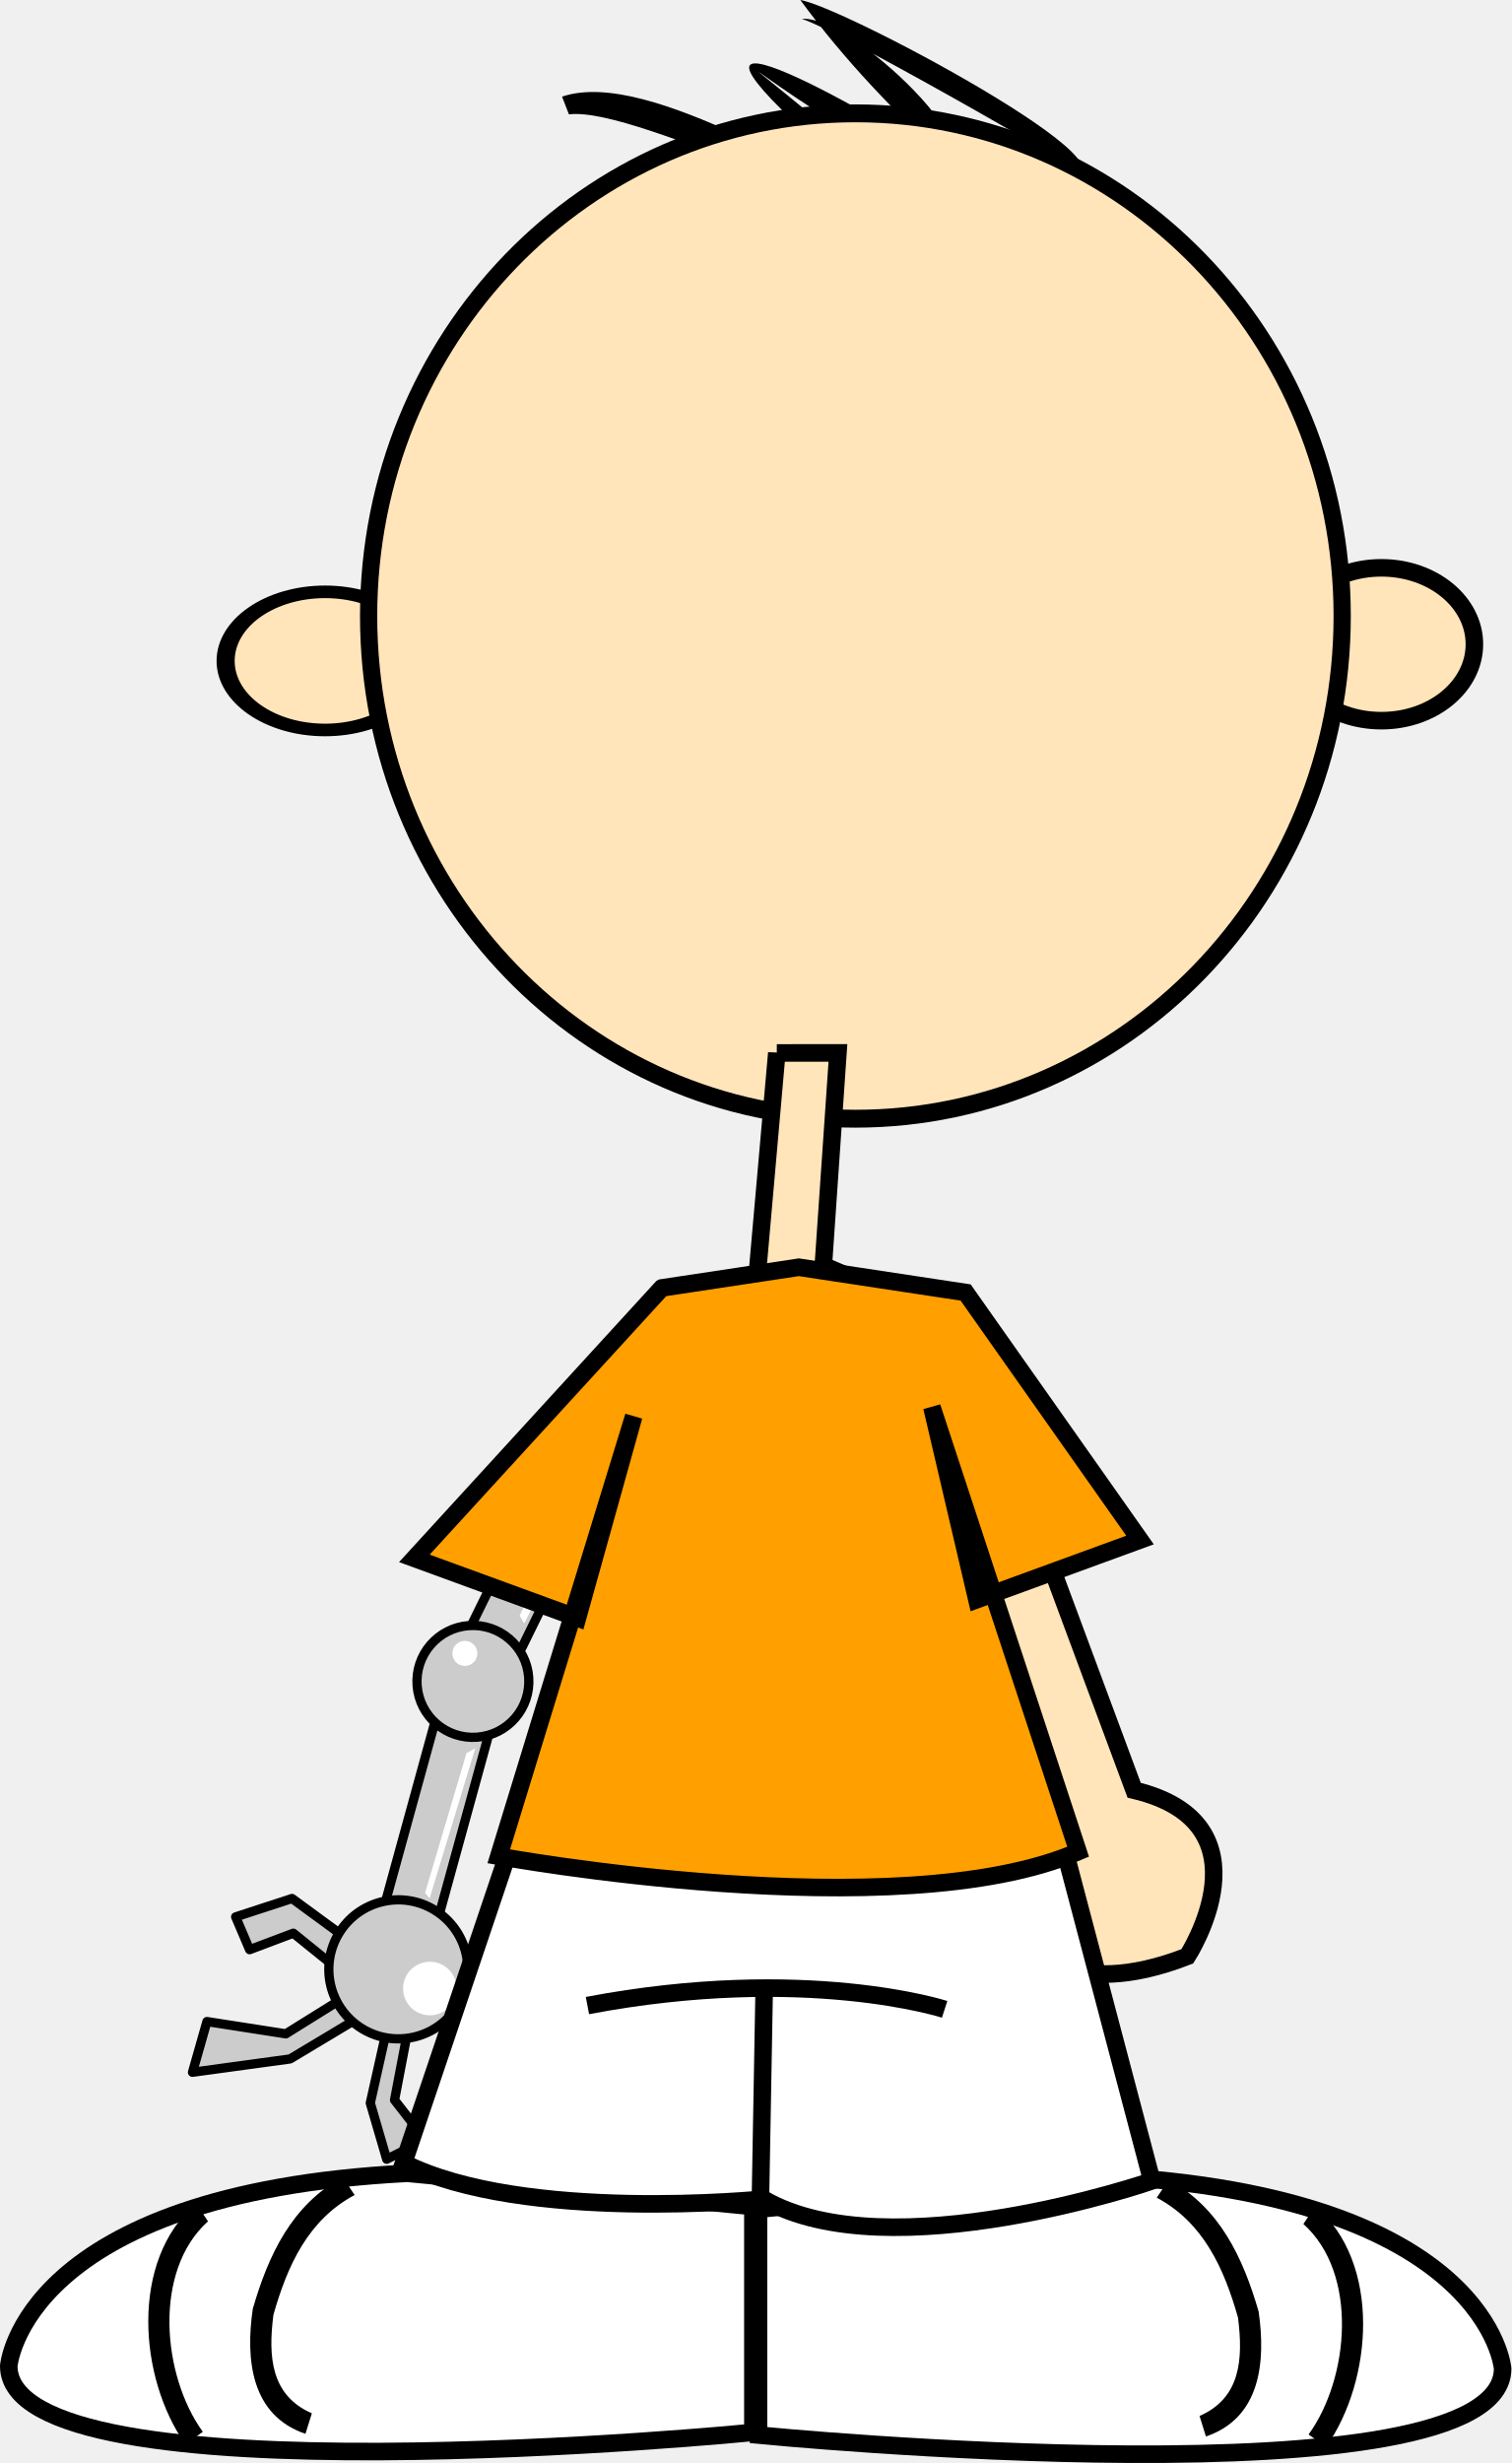
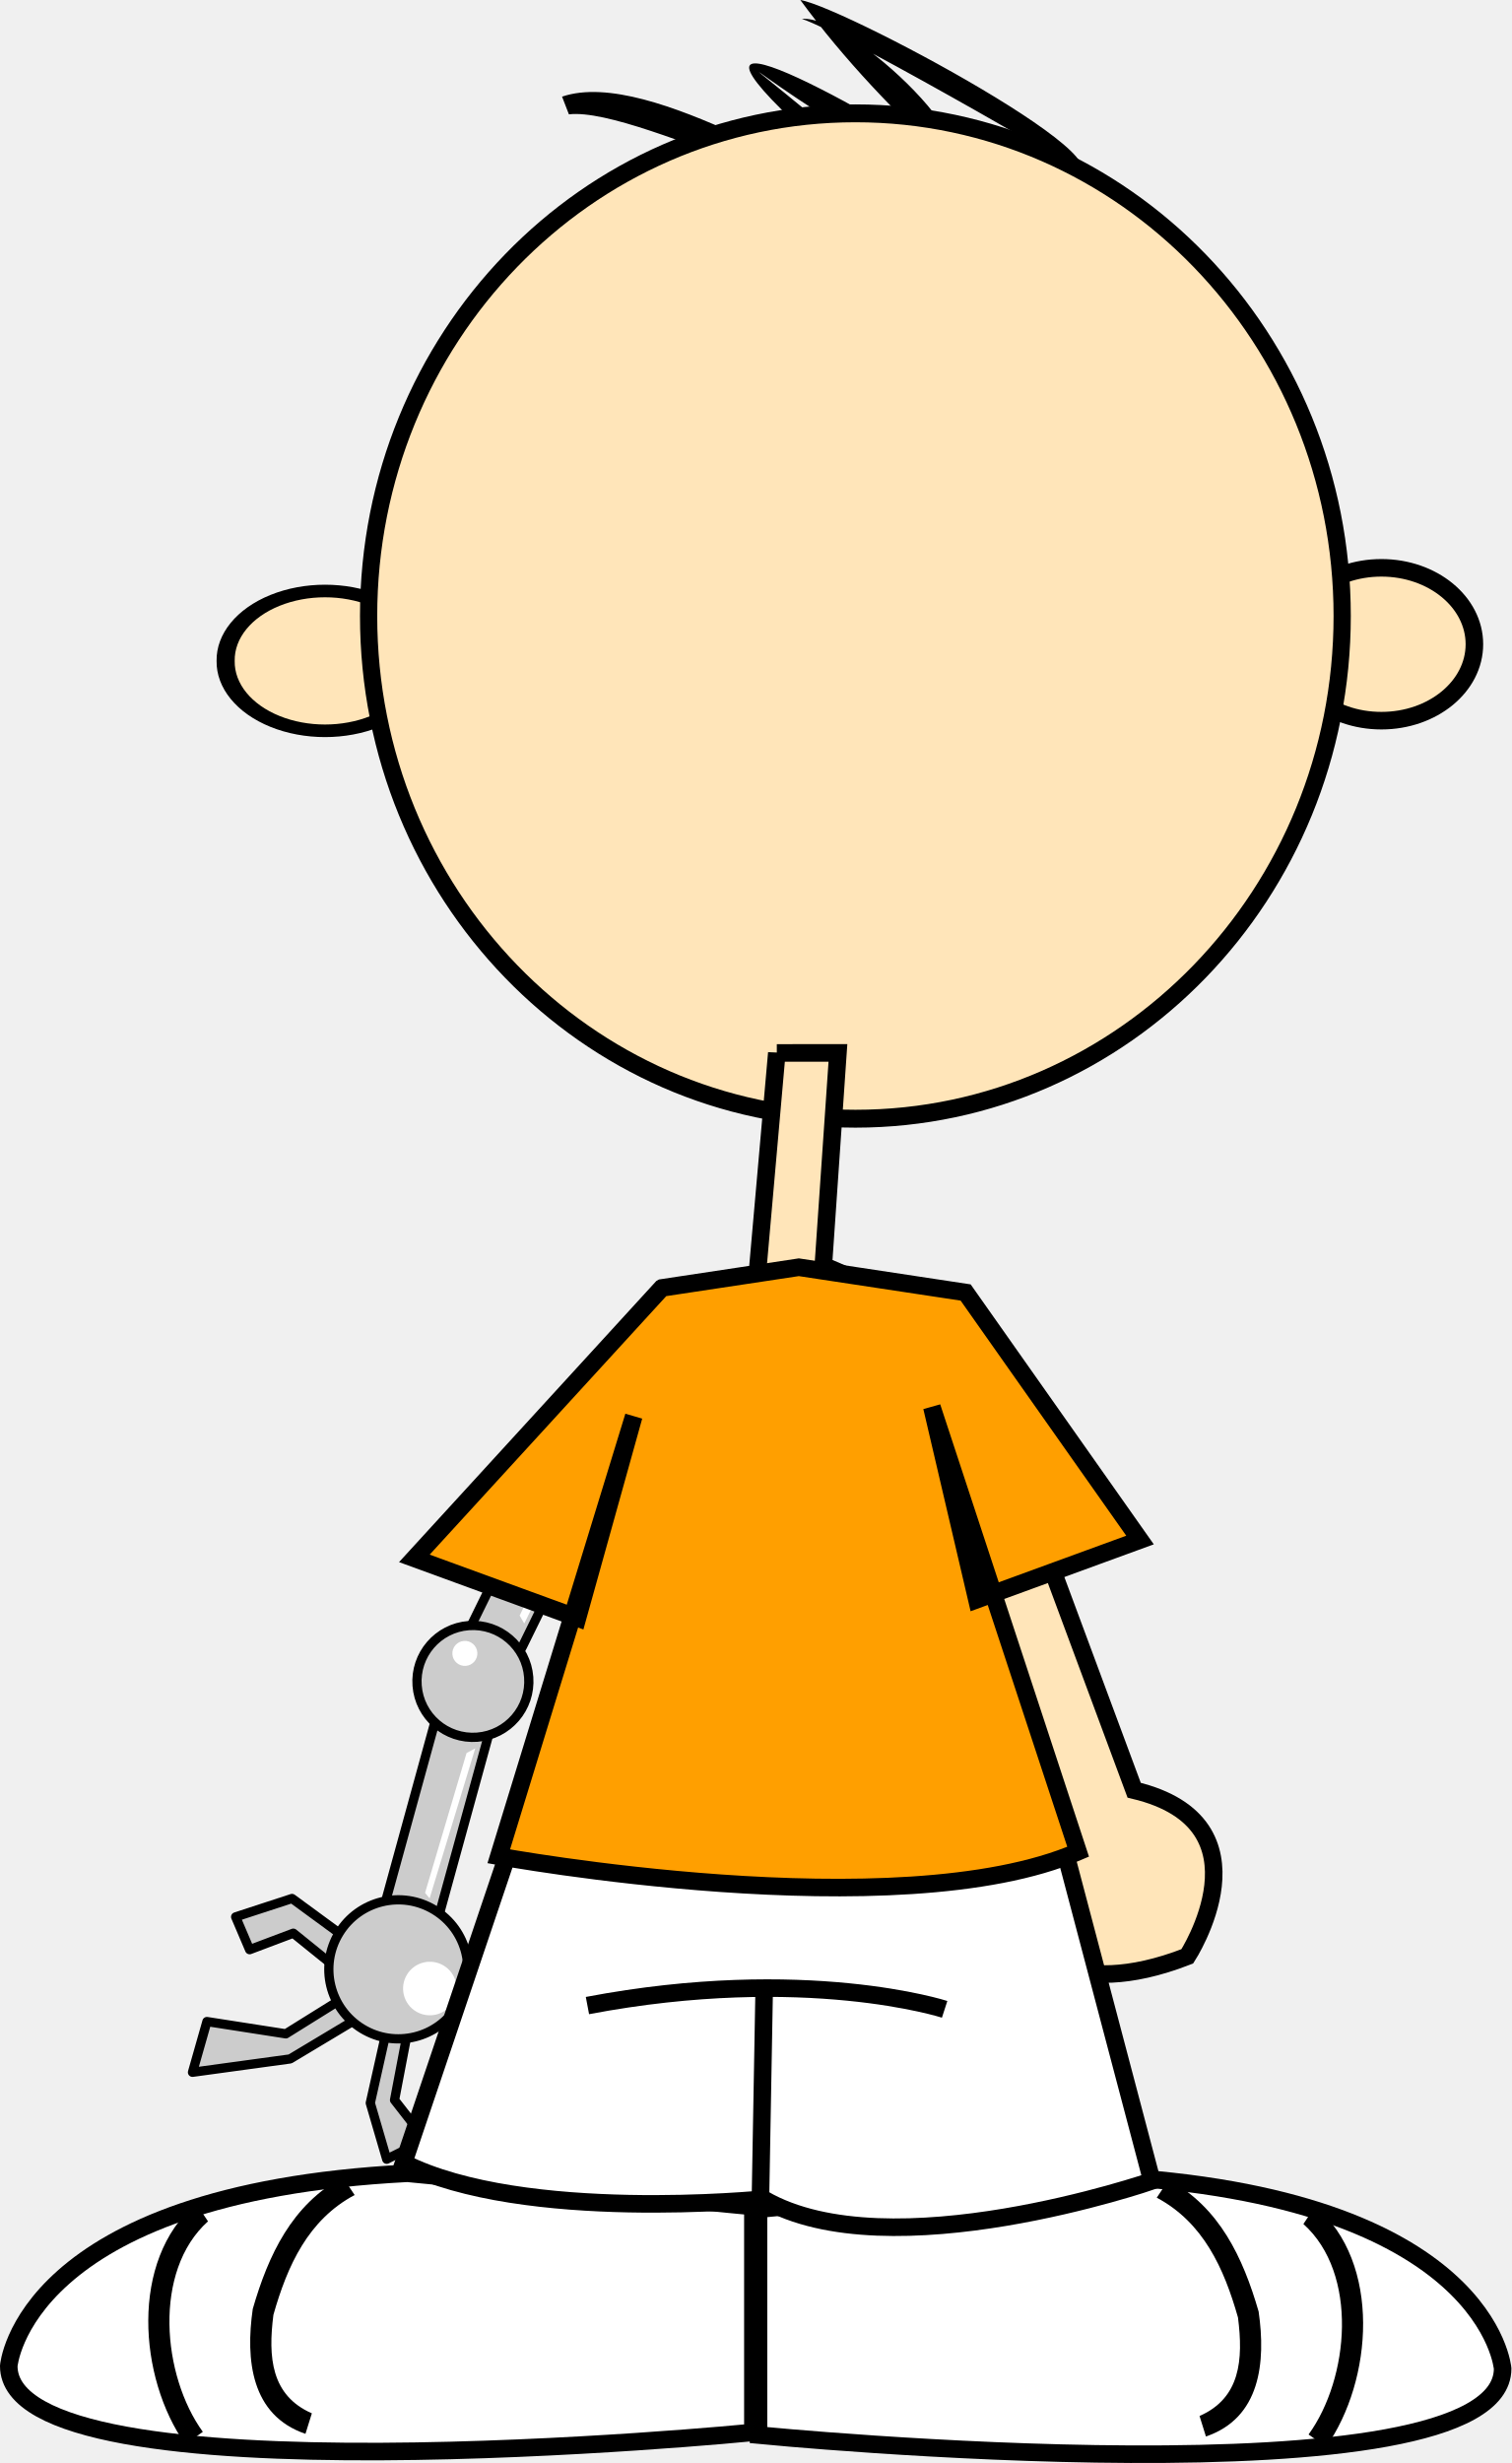
- <svg xmlns="http://www.w3.org/2000/svg" width="107.667" height="175.423" id="svg2" version="1.0">
-   <defs id="defs4">
-     </defs>
-   <g id="layer1" transform="translate(-98.87878,-980.3399)" />
-   <g id="layer2" transform="translate(-98.87878,-980.3399)">
-     <g style="display:inline" id="g2745" transform="matrix(-1,0,0,1,506.7342,502.5372)">
-       <path style="fill:#ffffff;fill-opacity:1;fill-rule:evenodd;stroke:#000000;stroke-width:1.25;stroke-linecap:butt;stroke-linejoin:miter;stroke-miterlimit:4;stroke-opacity:1" d="m 61.053,633.094 c -27.45,1.42 -28.397,13.725 -28.397,13.725 0,9.939 53.008,4.733 53.008,4.733 l 0,-16.092 -24.611,-2.366 z" id="path2746" transform="translate(268.1573,-0.313798)" />
-       <path style="fill:#000000;fill-opacity:1;fill-rule:nonzero;stroke:none" id="path2747" d="m 325.452,634.328 c -3.304,1.764 -4.783,5.003 -5.786,8.533 -0.387,3.014 -0.168,5.743 2.738,7.016 l -0.455,1.461 c -3.878,-1.316 -4.276,-5.278 -3.754,-8.898 1.118,-3.86 2.789,-7.412 6.408,-9.384 l 0.849,1.273 z" />
-       <path style="fill:#000000;fill-opacity:1;fill-rule:nonzero;stroke:none" id="path2748" d="m 315.006,636.203 c -3.94,3.536 -3.262,10.998 -0.369,14.992 l -1.245,0.889 c -3.33,-4.728 -3.966,-13.108 0.765,-17.154 l 0.849,1.273 z" />
+ <svg xmlns="http://www.w3.org/2000/svg" version="1.0" width="107.667" height="175.423" id="svg2">
+   <defs id="defs4" />
+   <g transform="translate(-98.87878,-980.3399)" id="layer1" />
+   <g transform="translate(-98.87878,-980.3399)" id="layer2">
+     <g transform="matrix(-1,0,0,1,506.7342,502.5372)" id="g2745" style="display:inline">
+       <path d="m 61.053,633.094 c -27.45,1.42 -28.397,13.725 -28.397,13.725 0,9.939 53.008,4.733 53.008,4.733 l 0,-16.092 -24.611,-2.366 z" transform="translate(268.1573,-0.313798)" id="path2746" style="fill:#ffffff;fill-opacity:1;fill-rule:evenodd;stroke:#000000;stroke-width:1.25;stroke-linecap:butt;stroke-linejoin:miter;stroke-miterlimit:4;stroke-opacity:1" />
+       <path d="m 325.452,634.328 c -3.304,1.764 -4.783,5.003 -5.786,8.533 -0.387,3.014 -0.168,5.743 2.738,7.016 l -0.455,1.461 c -3.878,-1.316 -4.276,-5.278 -3.754,-8.898 1.118,-3.86 2.789,-7.412 6.408,-9.384 l 0.849,1.273 z" id="path2747" style="fill:#000000;fill-opacity:1;fill-rule:nonzero;stroke:none" />
+       <path d="m 315.006,636.203 c -3.94,3.536 -3.262,10.998 -0.369,14.992 l -1.245,0.889 c -3.33,-4.728 -3.966,-13.108 0.765,-17.154 l 0.849,1.273 z" id="path2748" style="fill:#000000;fill-opacity:1;fill-rule:nonzero;stroke:none" />
    </g>
-     <g style="display:inline" id="g2741" transform="translate(-201.31,502.3478)">
-       <path style="fill:#ffffff;fill-opacity:1;fill-rule:evenodd;stroke:#000000;stroke-width:1.25;stroke-linecap:butt;stroke-linejoin:miter;stroke-miterlimit:4;stroke-opacity:1" d="m 61.053,633.094 c -27.45,1.42 -28.397,13.725 -28.397,13.725 0,9.939 53.008,4.733 53.008,4.733 l 0,-16.092 -24.611,-2.366 z" id="path2708" transform="translate(268.1573,-0.313798)" />
-       <path style="fill:#000000;fill-opacity:1;fill-rule:nonzero;stroke:none" id="path2739" d="m 325.452,634.328 c -3.304,1.764 -4.783,5.003 -5.786,8.533 -0.387,3.014 -0.168,5.743 2.738,7.016 l -0.455,1.461 c -3.878,-1.316 -4.276,-5.278 -3.754,-8.898 1.118,-3.86 2.789,-7.412 6.408,-9.384 l 0.849,1.273 z" />
-       <path style="fill:#000000;fill-opacity:1;fill-rule:nonzero;stroke:none" id="path2740" d="m 315.006,636.203 c -3.94,3.536 -3.262,10.998 -0.369,14.992 l -1.245,0.889 c -3.33,-4.728 -3.966,-13.108 0.765,-17.154 l 0.849,1.273 z" />
+     <g transform="translate(-201.31,502.3478)" id="g2741" style="display:inline">
+       <path d="m 61.053,633.094 c -27.45,1.42 -28.397,13.725 -28.397,13.725 0,9.939 53.008,4.733 53.008,4.733 l 0,-16.092 -24.611,-2.366 z" transform="translate(268.1573,-0.313798)" id="path2708" style="fill:#ffffff;fill-opacity:1;fill-rule:evenodd;stroke:#000000;stroke-width:1.25;stroke-linecap:butt;stroke-linejoin:miter;stroke-miterlimit:4;stroke-opacity:1" />
+       <path d="m 325.452,634.328 c -3.304,1.764 -4.783,5.003 -5.786,8.533 -0.387,3.014 -0.168,5.743 2.738,7.016 l -0.455,1.461 c -3.878,-1.316 -4.276,-5.278 -3.754,-8.898 1.118,-3.86 2.789,-7.412 6.408,-9.384 l 0.849,1.273 z" id="path2739" style="fill:#000000;fill-opacity:1;fill-rule:nonzero;stroke:none" />
+       <path d="m 315.006,636.203 c -3.94,3.536 -3.262,10.998 -0.369,14.992 l -1.245,0.889 c -3.33,-4.728 -3.966,-13.108 0.765,-17.154 l 0.849,1.273 z" id="path2740" style="fill:#000000;fill-opacity:1;fill-rule:nonzero;stroke:none" />
    </g>
-     <path style="fill:#000000;fill-opacity:1;fill-rule:nonzero;stroke:none;display:inline" id="path2702" d="m 173.508,992.826 c 10.224,1.293 -14.245,-11.923 -17.617,-12.486 3.127,4.26 6.82,8.114 10.728,11.672 -10.131,-6.34 -23.142,-12.912 -6.142,1.431 -2.036,1.08 -15.119,-8.417 -21.559,-6.22 l 0.488,1.261 c 5.213,-0.607 23.344,9.759 21.942,3.925 -16.16,-13.579 -5.91,-3.863 4.664,0.811 4.571,-1.389 -6.577,-11.873 -10.011,-11.533 2.839,0.847 24.522,13.455 18.009,9.884 l -0.502,1.255 z" />
-     <path style="fill:#ffe5b9;fill-opacity:1;stroke:#000000;stroke-width:1.25;stroke-miterlimit:4;stroke-opacity:1;display:inline" id="path2695" d="m 61.527,525.422 c 0,3.79 -3.072,6.863 -6.863,6.863 -3.79,0 -6.863,-3.072 -6.863,-6.863 0,-3.79 3.072,-6.863 6.863,-6.863 3.79,0 6.863,3.072 6.863,6.863 z" transform="matrix(1.031733,0,0,0.716766,65.63361,650.807)" />
-     <path style="fill:#ffe5b9;fill-opacity:1;stroke:#000000;stroke-width:1.25;stroke-miterlimit:4;stroke-opacity:1;display:inline" id="path2696" d="m 136.305,524.949 c 0,3.006 -2.967,5.443 -6.626,5.443 -3.659,0 -6.626,-2.437 -6.626,-5.443 0,-3.006 2.967,-5.443 6.626,-5.443 3.659,0 6.626,2.437 6.626,5.443 z" transform="translate(67.60491,501.2764)" />
-     <path style="fill:#ffe5b9;fill-opacity:1;stroke:#000000;stroke-width:1.834;stroke-miterlimit:4;stroke-opacity:1;display:inline" id="path2699" d="m 150.977,518.56 c 0,28.491 -23.203,51.588 -51.824,51.588 -28.622,0 -51.824,-23.097 -51.824,-51.588 0,-28.491 23.203,-51.588 51.824,-51.588 28.622,0 51.824,23.097 51.824,51.588 z" transform="matrix(0.669126,0,0,0.694018,93.46881,664.3251)" />
+     <path d="m 173.508,992.826 c 10.224,1.293 -14.245,-11.923 -17.617,-12.486 3.127,4.26 6.82,8.114 10.728,11.672 -10.131,-6.34 -23.142,-12.912 -6.142,1.431 -2.036,1.08 -15.119,-8.417 -21.559,-6.22 l 0.488,1.261 c 5.213,-0.607 23.344,9.759 21.942,3.925 -16.16,-13.579 -5.91,-3.863 4.664,0.811 4.571,-1.389 -6.577,-11.873 -10.011,-11.533 2.839,0.847 24.522,13.455 18.009,9.884 l -0.502,1.255 z" id="path2702" style="fill:#000000;fill-opacity:1;fill-rule:nonzero;stroke:none;display:inline" />
+     <path d="m 61.527,525.422 a 6.863,6.863 0 1 1 -13.725,0 6.863,6.863 0 1 1 13.725,0 z" transform="matrix(1.031733,0,0,0.716766,65.63361,650.807)" id="path2695" style="fill:#ffe5b9;fill-opacity:1;stroke:#000000;stroke-width:1.25;stroke-miterlimit:4;stroke-opacity:1;display:inline" />
+     <path d="m 136.305,524.949 a 6.626,5.443 0 1 1 -13.252,0 6.626,5.443 0 1 1 13.252,0 z" transform="translate(67.60491,501.2764)" id="path2696" style="fill:#ffe5b9;fill-opacity:1;stroke:#000000;stroke-width:1.25;stroke-miterlimit:4;stroke-opacity:1;display:inline" />
+     <path d="m 150.977,518.56 a 51.824,51.588 0 1 1 -103.649,0 51.824,51.588 0 1 1 103.649,0 z" transform="matrix(0.669126,0,0,0.694018,93.46881,664.3251)" id="path2699" style="fill:#ffe5b9;fill-opacity:1;stroke:#000000;stroke-width:1.834;stroke-miterlimit:4;stroke-opacity:1;display:inline" />
    <g transform="matrix(0.4651787,0.8852168,0.8852168,-0.4651787,-938.2484,1435.623)" id="g4513">
-       <g id="g4515" transform="matrix(0.6557502,-0.05498409,0.05498409,0.6557502,-932.2172,283.4381)">
-         <rect transform="matrix(0.6198235,0.7847413,-0.7847413,0.6198235,0,0)" style="fill:#cccccc;fill-opacity:1;fill-rule:nonzero;stroke:#000000;stroke-width:1;stroke-linecap:butt;stroke-linejoin:round;stroke-miterlimit:4;stroke-opacity:1;stroke-dasharray:none" id="rect4517" width="5.973" height="31.786" x="2084.401" y="-435.395" ry="4.198" rx="4.198" />
-         <path style="fill:#ffffff;fill-opacity:1;fill-rule:nonzero;stroke:none" d="m 1618.805,1383.883 13.027,-10.874 -0.743,-0.219 -12.189,10.034 -0.095,1.059 z" id="path4520" />
+       <g transform="matrix(0.6557502,-0.05498409,0.05498409,0.6557502,-932.2172,283.4381)" id="g4515">
+         <rect width="5.973" height="31.786" rx="4.198" ry="4.198" x="2084.401" y="-435.395" transform="matrix(0.6198235,0.7847413,-0.7847413,0.6198235,0,0)" id="rect4517" style="fill:#cccccc;fill-opacity:1;fill-rule:nonzero;stroke:#000000;stroke-width:1;stroke-linecap:butt;stroke-linejoin:round;stroke-miterlimit:4;stroke-opacity:1;stroke-dasharray:none" />
+         <path d="m 1618.805,1383.883 13.027,-10.874 -0.743,-0.219 -12.189,10.034 -0.095,1.059 z" id="path4520" style="fill:#ffffff;fill-opacity:1;fill-rule:nonzero;stroke:none" />
      </g>
-       <g id="g4522" transform="matrix(0.00456249,-0.6580355,0.6580355,0.00456249,-719.4245,2159.304)">
-         <rect transform="matrix(0.584065,-0.8117069,0.8117069,0.584065,0,0)" rx="4.198" ry="4.198" y="2086.757" x="-187.261" height="31.786" width="5.973" id="rect4524" style="fill:#cccccc;fill-opacity:1;fill-rule:nonzero;stroke:#000000;stroke-width:1;stroke-linecap:butt;stroke-linejoin:round;stroke-miterlimit:4;stroke-opacity:1;stroke-dasharray:none" />
-         <path id="path4526" d="m 1587.853,1372.108 17.656,12.705 0.035,-0.992 -16.347,-11.932 -1.345,0.219 z" style="fill:#ffffff;fill-opacity:1;fill-rule:nonzero;stroke:none" />
+       <g transform="matrix(0.00456249,-0.6580355,0.6580355,0.00456249,-719.4245,2159.304)" id="g4522">
+         <rect width="5.973" height="31.786" rx="4.198" ry="4.198" x="-187.261" y="2086.757" transform="matrix(0.584065,-0.8117069,0.8117069,0.584065,0,0)" id="rect4524" style="fill:#cccccc;fill-opacity:1;fill-rule:nonzero;stroke:#000000;stroke-width:1;stroke-linecap:butt;stroke-linejoin:round;stroke-miterlimit:4;stroke-opacity:1;stroke-dasharray:none" />
+         <path d="m 1587.853,1372.108 17.656,12.705 0.035,-0.992 -16.347,-11.932 -1.345,0.219 z" id="path4526" style="fill:#ffffff;fill-opacity:1;fill-rule:nonzero;stroke:none" />
      </g>
-       <g id="g4528" transform="matrix(0.5648622,0.337583,-0.337583,0.5648622,-241.3859,-223.4235)">
-         <path style="fill:#cccccc;fill-opacity:1;fill-rule:nonzero;stroke:#000000;stroke-width:1.3;stroke-linecap:butt;stroke-linejoin:round;stroke-miterlimit:4;stroke-opacity:1;stroke-dasharray:none" id="path4530" d="m 231.779,121.578 c 0,4.348 -3.525,7.873 -7.873,7.873 -4.348,0 -7.873,-3.525 -7.873,-7.873 0,-4.348 3.525,-7.873 7.873,-7.873 4.348,0 7.873,3.525 7.873,7.873 z" transform="matrix(0.4492809,-0.6243902,0.6243902,0.4492809,1435.515,1471.743)" />
-         <path transform="matrix(0.100465,-0.1396217,0.1396217,0.100465,1570.231,1407.742)" d="m 231.779,121.578 c 0,4.348 -3.525,7.873 -7.873,7.873 -4.348,0 -7.873,-3.525 -7.873,-7.873 0,-4.348 3.525,-7.873 7.873,-7.873 4.348,0 7.873,3.525 7.873,7.873 z" id="path4532" style="fill:#ffffff;fill-opacity:1;fill-rule:nonzero;stroke:none" />
+       <g transform="matrix(0.5648622,0.337583,-0.337583,0.5648622,-241.3859,-223.4235)" id="g4528">
+         <path d="m 231.779,121.578 a 7.873,7.873 0 1 1 -15.747,0 7.873,7.873 0 1 1 15.747,0 z" transform="matrix(0.4492809,-0.6243902,0.6243902,0.4492809,1435.515,1471.743)" id="path4530" style="fill:#cccccc;fill-opacity:1;fill-rule:nonzero;stroke:#000000;stroke-width:1.3;stroke-linecap:butt;stroke-linejoin:round;stroke-miterlimit:4;stroke-opacity:1;stroke-dasharray:none" />
+         <path d="m 231.779,121.578 a 7.873,7.873 0 1 1 -15.747,0 7.873,7.873 0 1 1 15.747,0 z" transform="matrix(0.100465,-0.1396217,0.1396217,0.100465,1570.231,1407.742)" id="path4532" style="fill:#ffffff;fill-opacity:1;fill-rule:nonzero;stroke:none" />
      </g>
-       <g id="g4534" transform="matrix(0.6557502,-0.05498409,0.05498409,0.6557502,-932.2172,283.4381)">
-         <path id="path4536" d="m 1625.497,1352.893 0.542,6.395 7.029,4.196 3.42,-1.82 -6.933,-3.71 -0.201,-5.05 -3.857,-0.011 z m 9.221,-7.278 4.553,7.349 -1.107,6.992 2.595,0.856 1.194,-8.476 -2.786,-10.299 -4.447,3.578 z m 8.399,17.579 1.101,1.982 6.237,-4.164 5.261,1.407 0.308,-4.684 -6.295,0.733 -6.612,4.726 z m 0.165,5.886 0.182,1.647 4.214,0.506 2.331,3.372 2.559,-1.904 -3.725,-3.334 -5.562,-0.286 z" style="fill:#cccccc;fill-opacity:1;fill-rule:nonzero;stroke:#000000;stroke-width:1;stroke-linecap:butt;stroke-linejoin:round;stroke-miterlimit:4;stroke-opacity:1;stroke-dasharray:none" />
-         <path transform="matrix(0.5580852,-0.7756015,0.7756015,0.5580852,1418.332,1472.711)" d="m 231.779,121.578 c 0,4.348 -3.525,7.873 -7.873,7.873 -4.348,0 -7.873,-3.525 -7.873,-7.873 0,-4.348 3.525,-7.873 7.873,-7.873 4.348,0 7.873,3.525 7.873,7.873 z" id="path4538" style="fill:#cccccc;fill-opacity:1;fill-rule:nonzero;stroke:#000000;stroke-width:1.047;stroke-linecap:butt;stroke-linejoin:round;stroke-miterlimit:4;stroke-opacity:1;stroke-dasharray:none" />
-         <path style="fill:#ffffff;fill-opacity:1;fill-rule:nonzero;stroke:none" id="path4540" d="m 231.779,121.578 c 0,4.348 -3.525,7.873 -7.873,7.873 -4.348,0 -7.873,-3.525 -7.873,-7.873 0,-4.348 3.525,-7.873 7.873,-7.873 4.348,0 7.873,3.525 7.873,7.873 z" transform="matrix(0.2150335,-0.2988437,0.2988437,0.2150335,1556.348,1410.003)" />
+       <g transform="matrix(0.6557502,-0.05498409,0.05498409,0.6557502,-932.2172,283.4381)" id="g4534">
+         <path d="m 1625.497,1352.893 0.542,6.395 7.029,4.196 3.42,-1.82 -6.933,-3.71 -0.201,-5.05 -3.857,-0.011 z m 9.221,-7.278 4.553,7.349 -1.107,6.992 2.595,0.856 1.194,-8.476 -2.786,-10.299 -4.447,3.578 z m 8.399,17.579 1.101,1.982 6.237,-4.164 5.261,1.407 0.308,-4.684 -6.295,0.733 -6.612,4.726 z m 0.165,5.886 0.182,1.647 4.214,0.506 2.331,3.372 2.559,-1.904 -3.725,-3.334 -5.562,-0.286 z" id="path4536" style="fill:#cccccc;fill-opacity:1;fill-rule:nonzero;stroke:#000000;stroke-width:1;stroke-linecap:butt;stroke-linejoin:round;stroke-miterlimit:4;stroke-opacity:1;stroke-dasharray:none" />
+         <path d="m 231.779,121.578 a 7.873,7.873 0 1 1 -15.747,0 7.873,7.873 0 1 1 15.747,0 z" transform="matrix(0.5580852,-0.7756015,0.7756015,0.5580852,1418.332,1472.711)" id="path4538" style="fill:#cccccc;fill-opacity:1;fill-rule:nonzero;stroke:#000000;stroke-width:1.047;stroke-linecap:butt;stroke-linejoin:round;stroke-miterlimit:4;stroke-opacity:1;stroke-dasharray:none" />
+         <path d="m 231.779,121.578 a 7.873,7.873 0 1 1 -15.747,0 7.873,7.873 0 1 1 15.747,0 z" transform="matrix(0.2150335,-0.2988437,0.2988437,0.2150335,1556.348,1410.003)" id="path4540" style="fill:#ffffff;fill-opacity:1;fill-rule:nonzero;stroke:none" />
      </g>
    </g>
-     <path style="fill:#ffe5b9;fill-opacity:1;fill-rule:evenodd;stroke:#000000;stroke-width:1.25;stroke-linecap:butt;stroke-linejoin:miter;stroke-miterlimit:4;stroke-opacity:1;display:inline" d="m 154.216,1055.332 -1.42,16.092 -8.992,4.26 11.832,15.145 11.832,-16.091 -9.939,-4.26 1.041,-15.146 -4.354,8e-4 z" id="path2694" />
-     <path style="fill:#ffe5b9;fill-opacity:1;fill-rule:evenodd;stroke:#000000;stroke-width:1.25;stroke-linecap:butt;stroke-linejoin:miter;stroke-miterlimit:4;stroke-opacity:1;display:inline" d="m 173.519,1091.28 6.153,16.565 c 9.939,2.366 3.786,11.832 3.786,11.832 -8.519,3.313 -11.359,-0.947 -11.359,-0.947 l -5.206,-27.45 6.626,0 z" id="path2697" />
-     <path style="fill:#ffffff;fill-opacity:1;fill-rule:evenodd;stroke:#000000;stroke-width:1.25;stroke-linecap:butt;stroke-linejoin:miter;stroke-miterlimit:4;stroke-opacity:1;display:inline" d="m 135.768,1110.267 -8.139,24.117 c 8.546,4.306 25.638,2.584 25.638,2.584 8.953,5.168 27.672,-1.292 27.672,-1.292 l -7.732,-29.285 -37.439,3.876 z" id="path2712" />
-     <path style="fill:#ff9f00;fill-opacity:1;fill-rule:evenodd;stroke:#000000;stroke-width:1.25;stroke-linecap:butt;stroke-linejoin:miter;stroke-miterlimit:4;stroke-opacity:1;display:inline" d="m 146.03,1072.069 9.754,-1.472 11.884,1.799 12.422,17.63 -11.621,4.244 -3.206,-13.712 10.418,31.668 c -12.823,5.55 -41.273,0.327 -41.273,0.327 l 9.617,-31.342 -4.007,14.365 -11.621,-4.244 17.631,-19.262 z" id="path2715" />
-     <path style="fill:none;stroke:#000000;stroke-width:1.25;stroke-linecap:butt;stroke-linejoin:miter;stroke-miterlimit:4;stroke-opacity:1;stroke-dasharray:none;display:inline" d="m 140.726,1123.183 c 15.535,-2.946 25.445,0.268 25.445,0.268" id="path2725" />
-     <path style="fill:none;stroke:#000000;stroke-width:1.25;stroke-linecap:butt;stroke-linejoin:miter;stroke-miterlimit:4;stroke-opacity:1;stroke-dasharray:none;display:inline" d="m 153.315,1122.111 -0.268,14.999" id="path2726" />
+     <path d="m 154.216,1055.332 -1.42,16.092 -8.992,4.26 11.832,15.145 11.832,-16.091 -9.939,-4.26 1.041,-15.146 -4.354,8e-4 z" id="path2694" style="fill:#ffe5b9;fill-opacity:1;fill-rule:evenodd;stroke:#000000;stroke-width:1.25;stroke-linecap:butt;stroke-linejoin:miter;stroke-miterlimit:4;stroke-opacity:1;display:inline" />
+     <path d="m 173.519,1091.28 6.153,16.565 c 9.939,2.366 3.786,11.832 3.786,11.832 -8.519,3.313 -11.359,-0.947 -11.359,-0.947 l -5.206,-27.45 6.626,0 z" id="path2697" style="fill:#ffe5b9;fill-opacity:1;fill-rule:evenodd;stroke:#000000;stroke-width:1.25;stroke-linecap:butt;stroke-linejoin:miter;stroke-miterlimit:4;stroke-opacity:1;display:inline" />
+     <path d="m 135.768,1110.267 -8.139,24.117 c 8.546,4.306 25.638,2.584 25.638,2.584 8.953,5.168 27.672,-1.292 27.672,-1.292 l -7.732,-29.285 -37.439,3.876 z" id="path2712" style="fill:#ffffff;fill-opacity:1;fill-rule:evenodd;stroke:#000000;stroke-width:1.25;stroke-linecap:butt;stroke-linejoin:miter;stroke-miterlimit:4;stroke-opacity:1;display:inline" />
+     <path d="m 146.03,1072.069 9.754,-1.472 11.884,1.799 12.422,17.63 -11.621,4.244 -3.206,-13.712 10.418,31.668 c -12.823,5.55 -41.273,0.327 -41.273,0.327 l 9.617,-31.342 -4.007,14.365 -11.621,-4.244 17.631,-19.262 z" id="path2715" style="fill:#ff9f00;fill-opacity:1;fill-rule:evenodd;stroke:#000000;stroke-width:1.25;stroke-linecap:butt;stroke-linejoin:miter;stroke-miterlimit:4;stroke-opacity:1;display:inline" />
+     <path d="m 140.726,1123.183 c 15.535,-2.946 25.445,0.268 25.445,0.268" id="path2725" style="fill:none;stroke:#000000;stroke-width:1.25;stroke-linecap:butt;stroke-linejoin:miter;stroke-miterlimit:4;stroke-opacity:1;stroke-dasharray:none;display:inline" />
+     <path d="m 153.315,1122.111 -0.268,14.999" id="path2726" style="fill:none;stroke:#000000;stroke-width:1.25;stroke-linecap:butt;stroke-linejoin:miter;stroke-miterlimit:4;stroke-opacity:1;stroke-dasharray:none;display:inline" />
  </g>
-   <g id="layer3" transform="translate(-98.87878,-980.3399)" />
-   <g id="layer4" transform="translate(-98.87878,-980.3399)" />
+   <g transform="translate(-98.87878,-980.3399)" id="layer3" />
+   <g transform="translate(-98.87878,-980.3399)" id="layer4" />
</svg>
